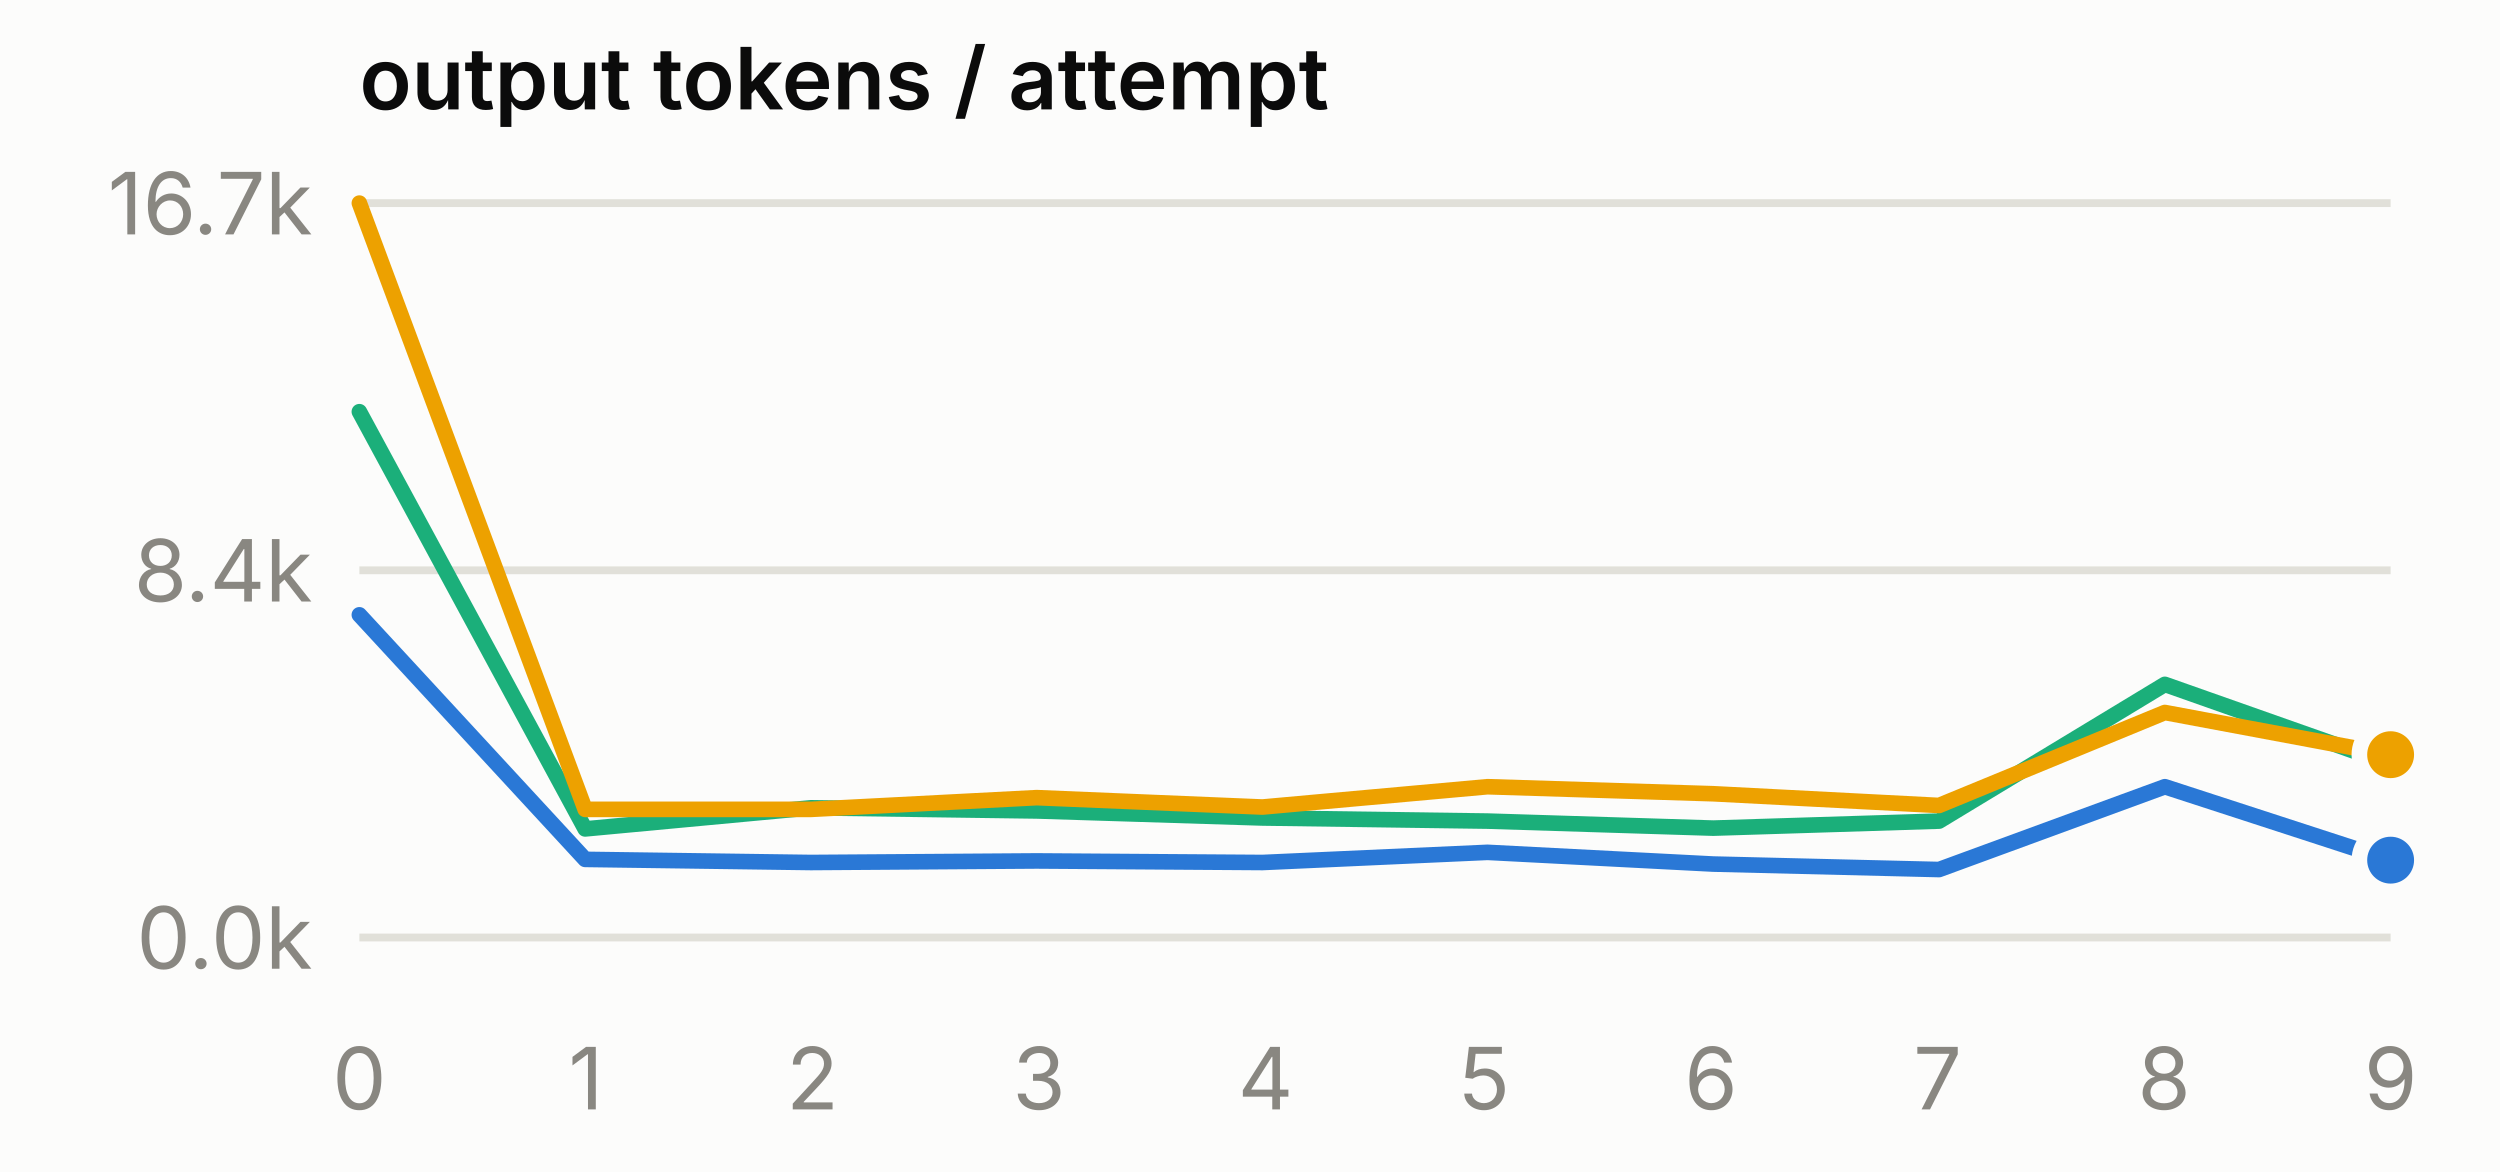
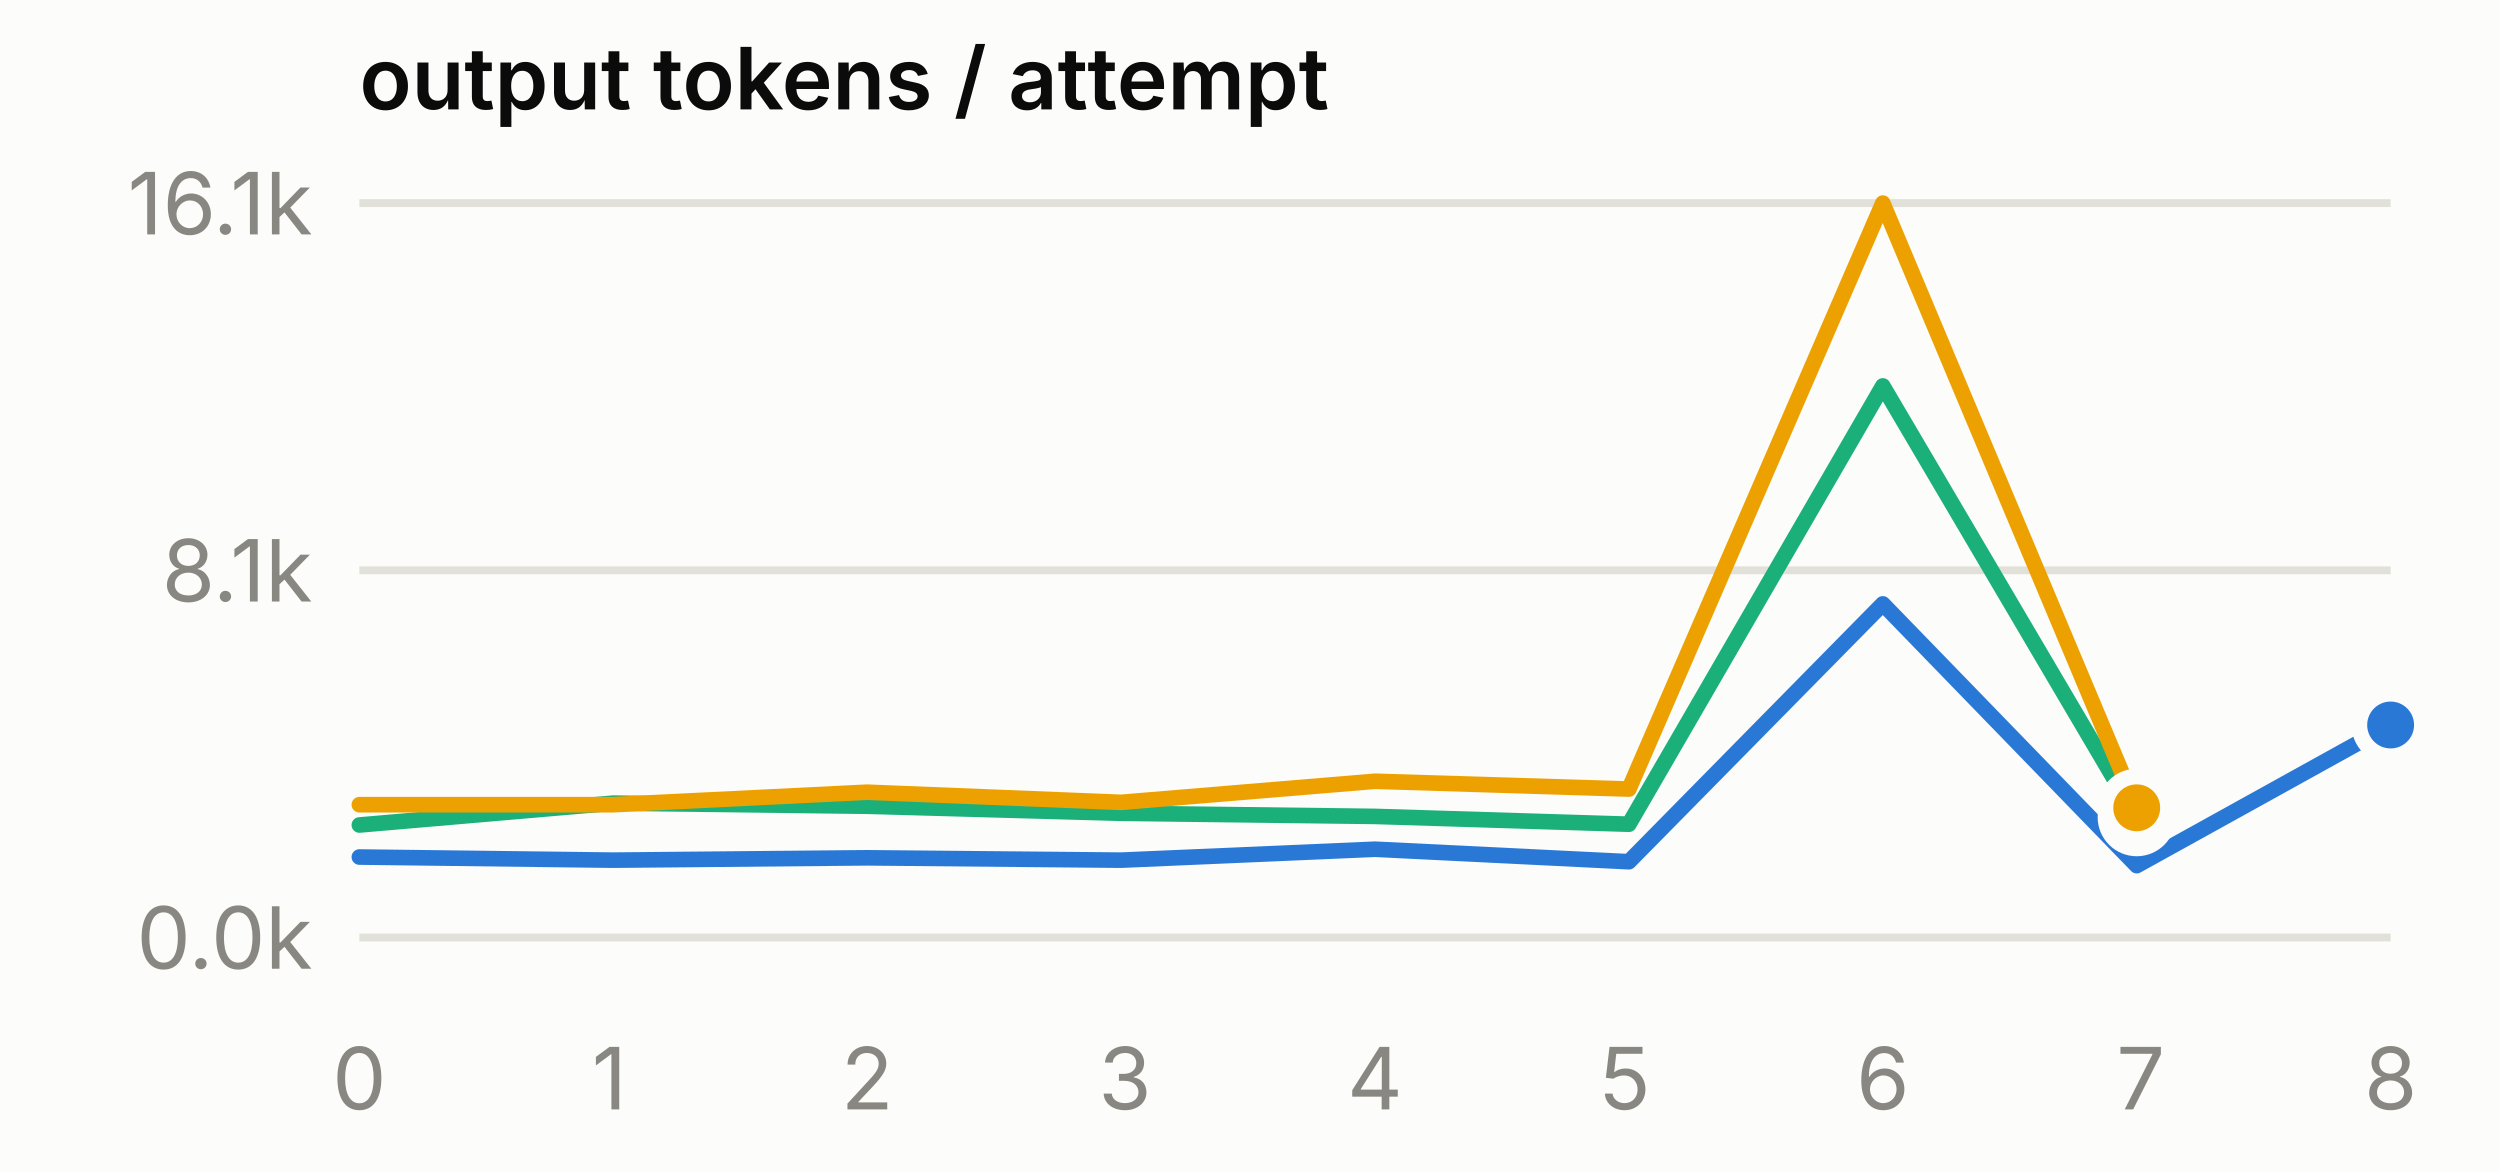
<svg viewBox="0 0 320 150" width="320" role="img" aria-label="output tokens / attempt across configs">
  <style>
text { fill:#52514e; font:11px system-ui,-apple-system,'Segoe UI',sans-serif; }
.tick { fill:#898781; font-variant-numeric:tabular-nums; }
.vlab { fill:#0b0b0b; font-weight:600; }
.grid { stroke:#e1e0d9; stroke-width:1; }
.axis { stroke:#c3c2b7; stroke-width:1; }
</style>
  <rect width="100%" height="100%" fill="#fcfcfb" />
  <text x="46" y="14" class="vlab">output tokens / attempt</text>
  <line class="grid" x1="46" y1="120" x2="306" y2="120" />
  <text class="tick" x="40" y="124" text-anchor="end">0.0k</text>
  <line class="grid" x1="46" y1="73" x2="306" y2="73" />
-   <text class="tick" x="40" y="77" text-anchor="end">8.4k</text>
+   <text class="tick" x="40" y="77" text-anchor="end">8.1k</text>
  <line class="grid" x1="46" y1="26" x2="306" y2="26" />
-   <text class="tick" x="40" y="30" text-anchor="end">16.7k</text>
+   <text class="tick" x="40" y="30" text-anchor="end">16.1k</text>
  <text class="tick" x="46" y="142" text-anchor="middle">0</text>
-   <text class="tick" x="75" y="142" text-anchor="middle">1</text>
-   <text class="tick" x="104" y="142" text-anchor="middle">2</text>
-   <text class="tick" x="133" y="142" text-anchor="middle">3</text>
-   <text class="tick" x="162" y="142" text-anchor="middle">4</text>
-   <text class="tick" x="190" y="142" text-anchor="middle">5</text>
-   <text class="tick" x="219" y="142" text-anchor="middle">6</text>
-   <text class="tick" x="248" y="142" text-anchor="middle">7</text>
-   <text class="tick" x="277" y="142" text-anchor="middle">8</text>
-   <text class="tick" x="306" y="142" text-anchor="middle">9</text>
-   <path d="M46.0,78.7 L74.9,110.0 L103.8,110.4 L132.7,110.2 L161.6,110.4 L190.4,109.1 L219.3,110.6 L248.2,111.3 L277.1,100.7 L306.0,110.1" fill="none" stroke="#2a78d6" stroke-width="2" stroke-linejoin="round" stroke-linecap="round" />
-   <circle cx="306.0" cy="110.1" r="4" fill="#2a78d6" stroke="#fcfcfb" stroke-width="2" />
-   <path d="M46.0,52.7 L74.9,106.1 L103.8,103.4 L132.7,103.8 L161.6,104.7 L190.4,105.1 L219.3,106.0 L248.2,105.1 L277.1,87.6 L306.0,97.8" fill="none" stroke="#1baf7a" stroke-width="2" stroke-linejoin="round" stroke-linecap="round" />
-   <circle cx="306.0" cy="97.8" r="4" fill="#1baf7a" stroke="#fcfcfb" stroke-width="2" />
-   <path d="M46.0,26.0 L74.9,103.6 L103.8,103.6 L132.7,102.1 L161.6,103.3 L190.4,100.7 L219.3,101.6 L248.2,103.1 L277.1,91.2 L306.0,96.6" fill="none" stroke="#eda100" stroke-width="2" stroke-linejoin="round" stroke-linecap="round" />
-   <circle cx="306.0" cy="96.6" r="4" fill="#eda100" stroke="#fcfcfb" stroke-width="2" />
+   <text class="tick" x="78" y="142" text-anchor="middle">1</text>
+   <text class="tick" x="111" y="142" text-anchor="middle">2</text>
+   <text class="tick" x="144" y="142" text-anchor="middle">3</text>
+   <text class="tick" x="176" y="142" text-anchor="middle">4</text>
+   <text class="tick" x="208" y="142" text-anchor="middle">5</text>
+   <text class="tick" x="241" y="142" text-anchor="middle">6</text>
+   <text class="tick" x="274" y="142" text-anchor="middle">7</text>
+   <text class="tick" x="306" y="142" text-anchor="middle">8</text>
+   <path d="M46.0,109.7 L78.5,110.1 L111.0,109.8 L143.5,110.1 L176.0,108.7 L208.5,110.3 L241.0,77.3 L273.5,110.8 L306.0,92.8" fill="none" stroke="#2a78d6" stroke-width="2" stroke-linejoin="round" stroke-linecap="round" />
+   <circle cx="306.0" cy="92.8" r="4" fill="#2a78d6" stroke="#fcfcfb" stroke-width="2" />
+   <path d="M46.0,105.6 L78.5,102.8 L111.0,103.2 L143.5,104.1 L176.0,104.5 L208.5,105.5 L241.0,49.4 L273.5,104.6" fill="none" stroke="#1baf7a" stroke-width="2" stroke-linejoin="round" stroke-linecap="round" />
+   <circle cx="273.5" cy="104.6" r="4" fill="#1baf7a" stroke="#fcfcfb" stroke-width="2" />
+   <path d="M46.0,103.0 L78.5,103.0 L111.0,101.4 L143.5,102.7 L176.0,100.0 L208.5,101.0 L241.0,26.0 L273.5,103.4" fill="none" stroke="#eda100" stroke-width="2" stroke-linejoin="round" stroke-linecap="round" />
+   <circle cx="273.5" cy="103.4" r="4" fill="#eda100" stroke="#fcfcfb" stroke-width="2" />
</svg>
